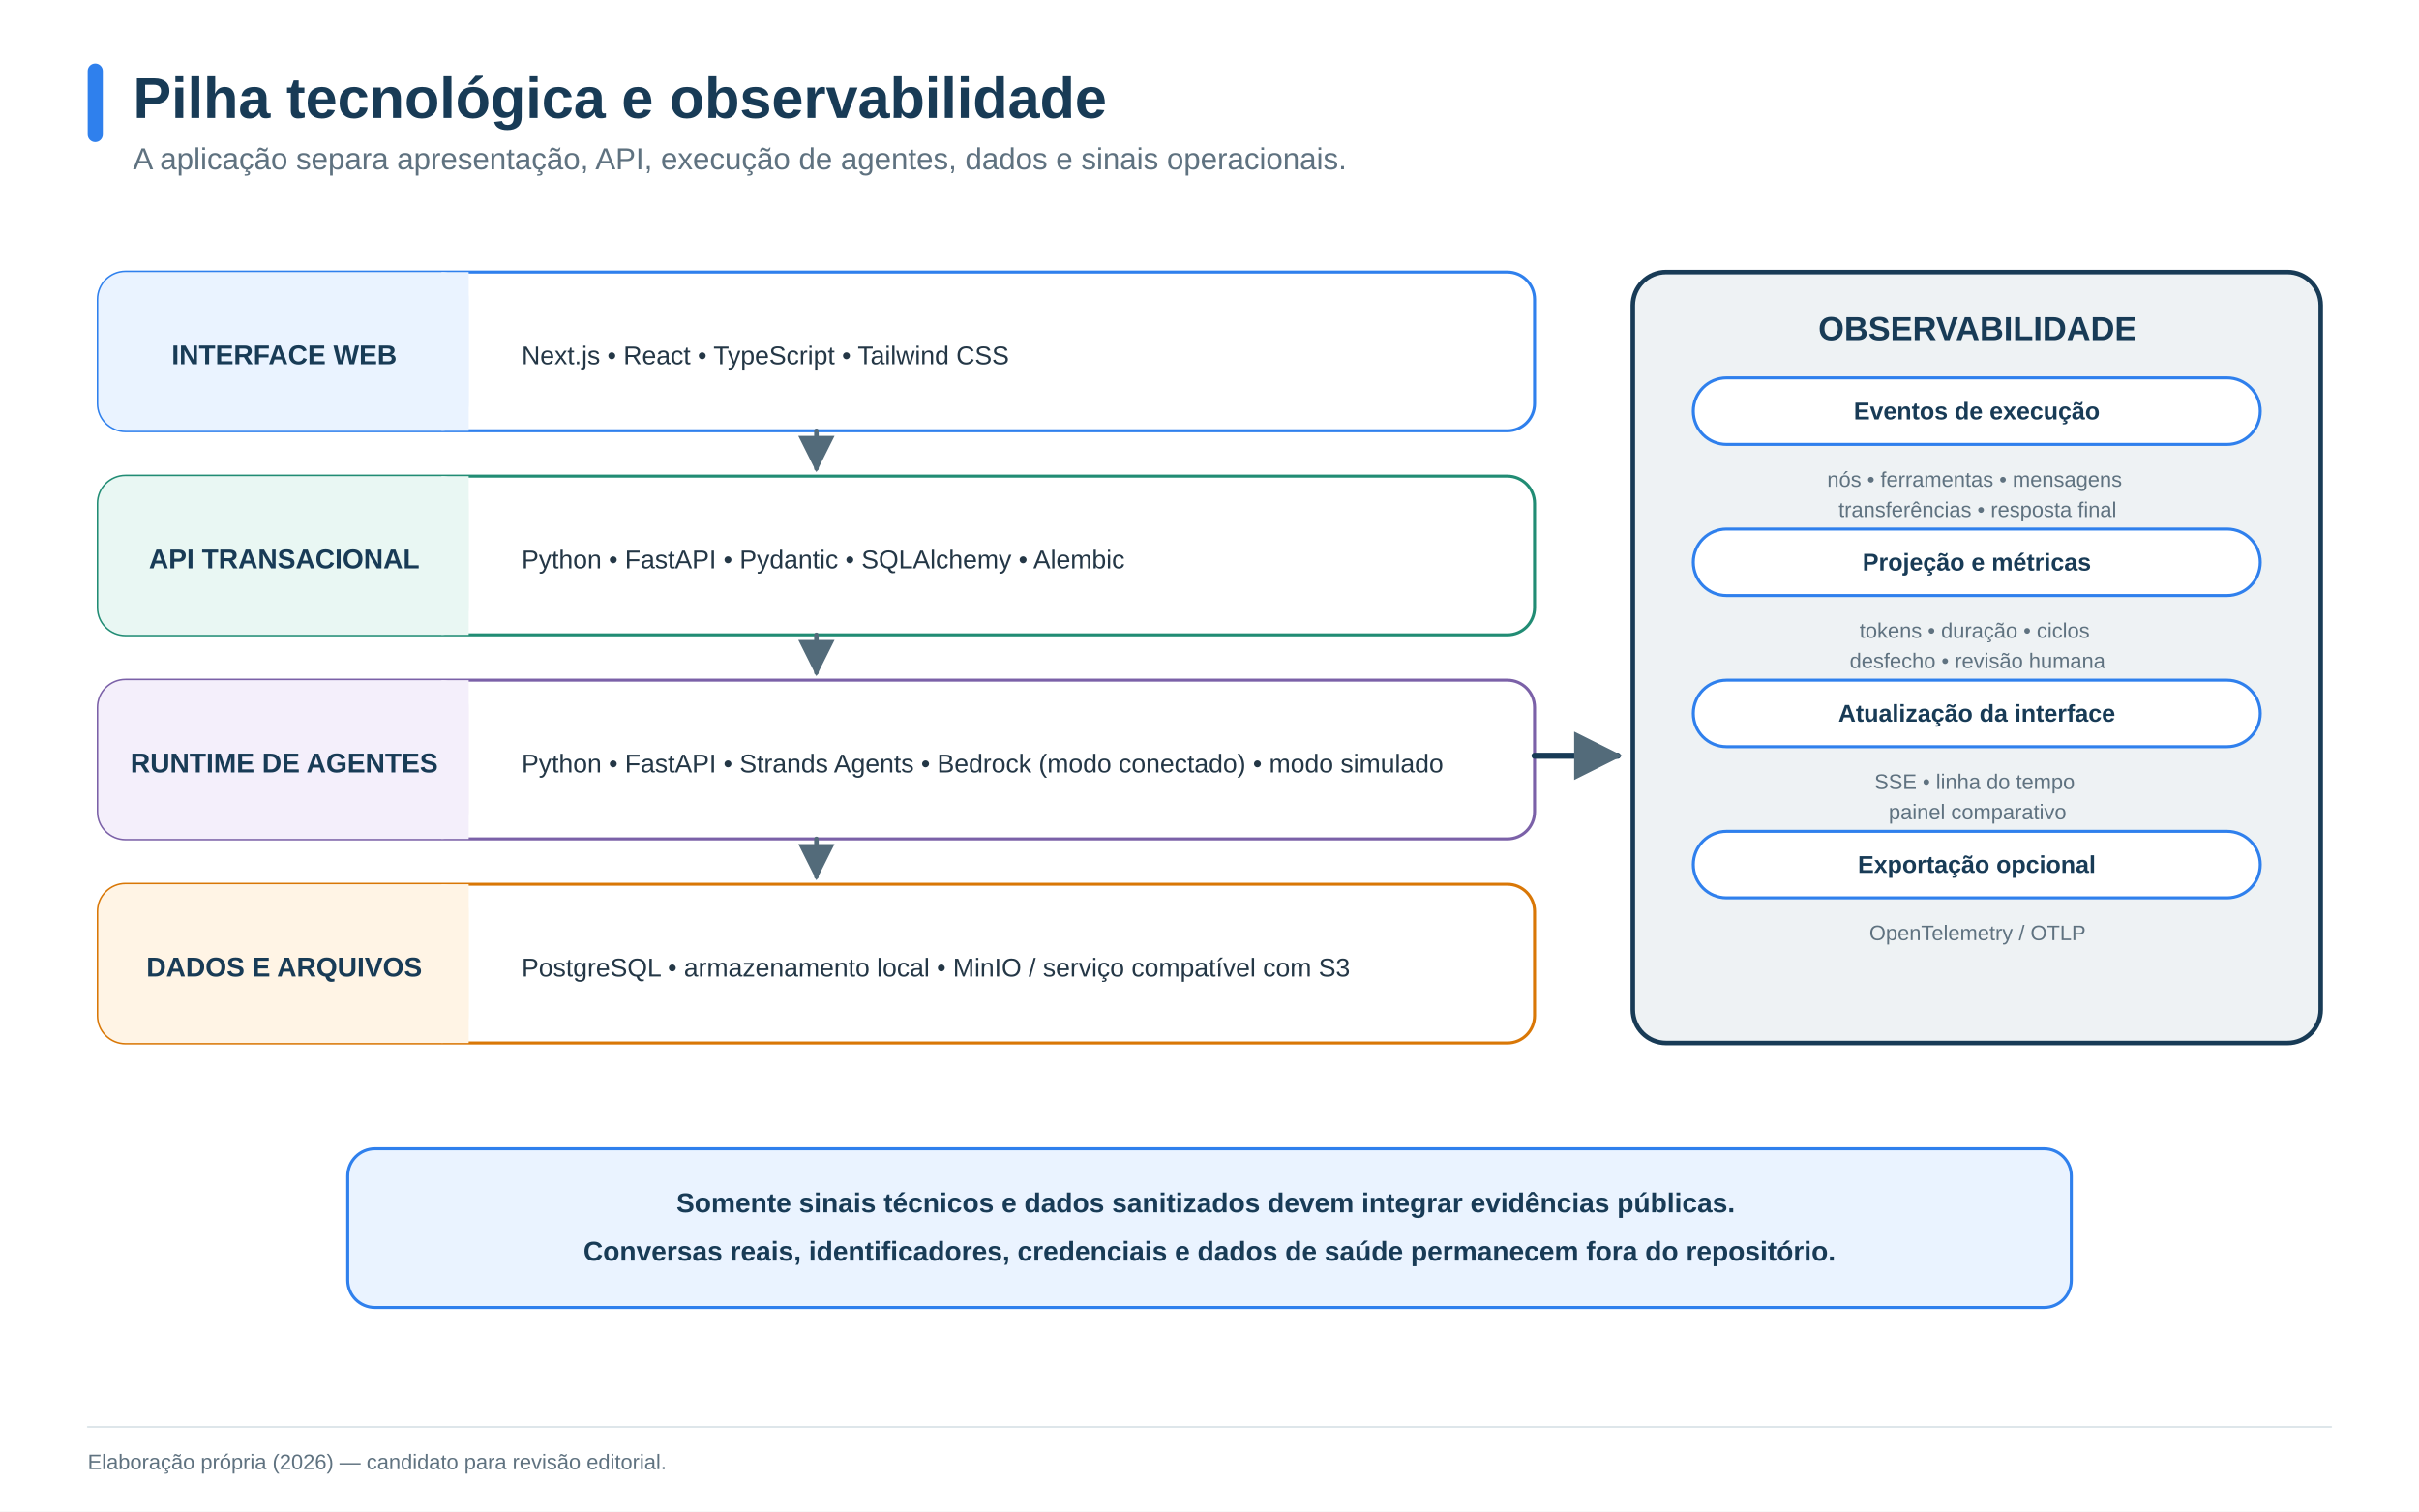
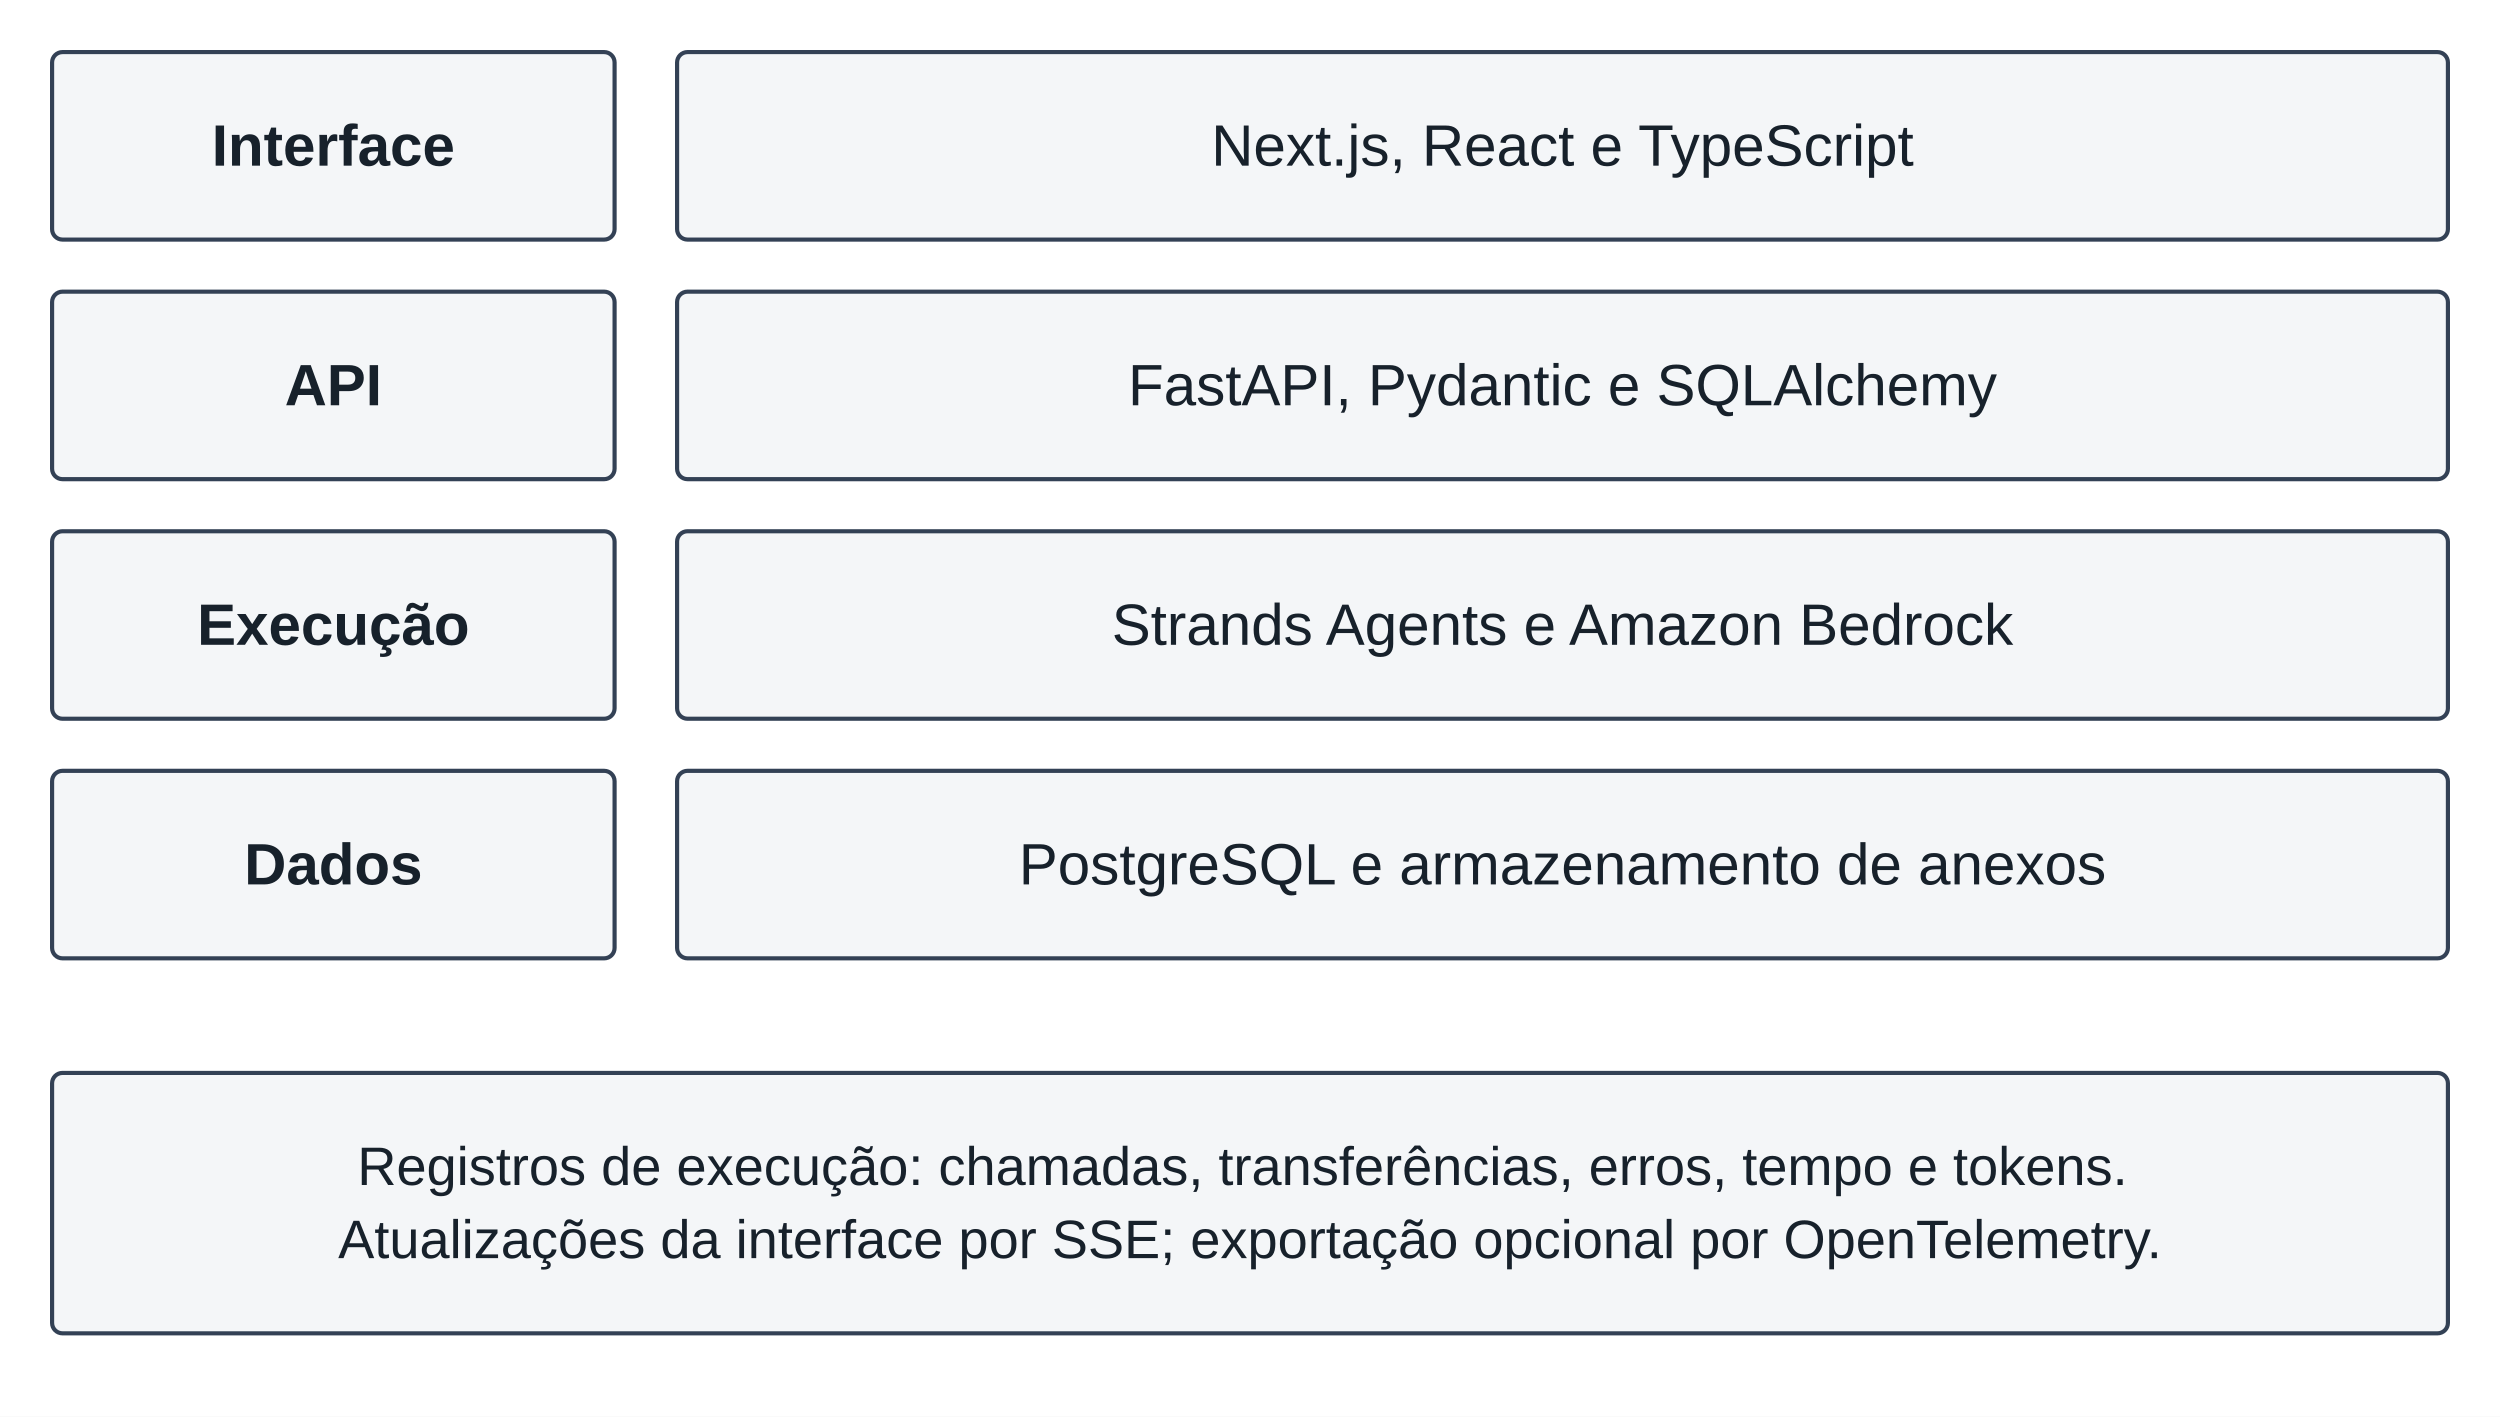
- <svg xmlns="http://www.w3.org/2000/svg" width="1600" height="1000" viewBox="0 0 1600 1000" role="img" aria-labelledby="title desc">
+ <svg xmlns="http://www.w3.org/2000/svg" width="1200" height="680" viewBox="0 0 1200 680" role="img" aria-labelledby="title desc">
  <defs>
-     <marker id="arrow" viewBox="0 0 10 10" refX="9" refY="5" markerWidth="8" markerHeight="8" orient="auto-start-reverse">
-       <path d="M 0 0 L 10 5 L 0 10 z" fill="#536B7A" />
+     <marker id="a" markerWidth="9" markerHeight="9" refX="8" refY="4" orient="auto" markerUnits="userSpaceOnUse">
+       <path d="M0,0 L8,4 L0,8 Z" fill="#334155" />
    </marker>
-     <marker id="arrowBlue" viewBox="0 0 10 10" refX="9" refY="5" markerWidth="8" markerHeight="8" orient="auto-start-reverse">
-       <path d="M 0 0 L 10 5 L 0 10 z" fill="#2F80ED" />
-     </marker>
-     <style>
-                 text { font-family: Arial, Helvetica, sans-serif; }
-                 .title { font-size: 38px; font-weight: 700; fill: #183B56; }
-                 .subtitle { font-size: 20px; fill: #5F7280; }
-                 .label { font-size: 22px; font-weight: 700; }
-                 .body { font-size: 18px; }
-                 .small { font-size: 15px; }
-                 .tiny { font-size: 13px; }
-               </style>
  </defs>
-   <rect width="1600" height="1000" fill="#FFFFFF" />
-   <rect x="58" y="42" width="10" height="52" rx="5" fill="#2F80ED" />
-   <text x="88" y="78" class="title">Pilha tecnológica e observabilidade</text>
-   <text x="88" y="112" class="subtitle">A aplicação separa apresentação, API, execução de agentes, dados e sinais operacionais.</text>
-   <rect x="65" y="180" width="950" height="105" rx="18" fill="#FFFFFF" stroke="#2F80ED" stroke-width="2" />
-   <rect x="65" y="180" width="245" height="105" rx="18" fill="#EAF3FF" />
-   <rect x="292" y="180" width="18" height="105" fill="#EAF3FF" />
-   <text x="188" y="241" font-size="18" font-weight="700" fill="#183B56" text-anchor="middle" font-style="normal">
-     <tspan x="188" dy="0">INTERFACE WEB</tspan>
-   </text>
-   <text x="345" y="241" font-size="17" font-weight="400" fill="#243746" text-anchor="start" font-style="normal">
-     <tspan x="345" dy="0">Next.js • React • TypeScript • Tailwind CSS</tspan>
-   </text>
-   <line x1="540" y1="285" x2="540" y2="310" stroke="#536B7A" stroke-width="3" stroke-linecap="round" marker-end="url(#arrow)" />
-   <rect x="65" y="315" width="950" height="105" rx="18" fill="#FFFFFF" stroke="#218C74" stroke-width="2" />
-   <rect x="65" y="315" width="245" height="105" rx="18" fill="#E9F7F3" />
-   <rect x="292" y="315" width="18" height="105" fill="#E9F7F3" />
-   <text x="188" y="376" font-size="18" font-weight="700" fill="#183B56" text-anchor="middle" font-style="normal">
-     <tspan x="188" dy="0">API TRANSACIONAL</tspan>
-   </text>
-   <text x="345" y="376" font-size="17" font-weight="400" fill="#243746" text-anchor="start" font-style="normal">
-     <tspan x="345" dy="0">Python • FastAPI • Pydantic • SQLAlchemy • Alembic</tspan>
-   </text>
-   <line x1="540" y1="420" x2="540" y2="445" stroke="#536B7A" stroke-width="3" stroke-linecap="round" marker-end="url(#arrow)" />
-   <rect x="65" y="450" width="950" height="105" rx="18" fill="#FFFFFF" stroke="#7B61A8" stroke-width="2" />
-   <rect x="65" y="450" width="245" height="105" rx="18" fill="#F4EFFB" />
-   <rect x="292" y="450" width="18" height="105" fill="#F4EFFB" />
-   <text x="188" y="511" font-size="18" font-weight="700" fill="#183B56" text-anchor="middle" font-style="normal">
-     <tspan x="188" dy="0">RUNTIME DE AGENTES</tspan>
-   </text>
-   <text x="345" y="511" font-size="17" font-weight="400" fill="#243746" text-anchor="start" font-style="normal">
-     <tspan x="345" dy="0">Python • FastAPI • Strands Agents • Bedrock (modo conectado) • modo simulado</tspan>
-   </text>
-   <line x1="540" y1="555" x2="540" y2="580" stroke="#536B7A" stroke-width="3" stroke-linecap="round" marker-end="url(#arrow)" />
-   <rect x="65" y="585" width="950" height="105" rx="18" fill="#FFFFFF" stroke="#D97706" stroke-width="2" />
-   <rect x="65" y="585" width="245" height="105" rx="18" fill="#FFF4E5" />
-   <rect x="292" y="585" width="18" height="105" fill="#FFF4E5" />
-   <text x="188" y="646" font-size="18" font-weight="700" fill="#183B56" text-anchor="middle" font-style="normal">
-     <tspan x="188" dy="0">DADOS E ARQUIVOS</tspan>
-   </text>
-   <text x="345" y="646" font-size="17" font-weight="400" fill="#243746" text-anchor="start" font-style="normal">
-     <tspan x="345" dy="0">PostgreSQL • armazenamento local • MinIO / serviço compatível com S3</tspan>
-   </text>
-   <rect x="1080" y="180" width="455" height="510" rx="22" fill="#EEF2F4" stroke="#183B56" stroke-width="3" />
-   <text x="1308" y="225" font-size="22" font-weight="700" fill="#183B56" text-anchor="middle" font-style="normal">
-     <tspan x="1308" dy="0">OBSERVABILIDADE</tspan>
-   </text>
-   <rect x="1120" y="250" width="375" height="44" rx="22.0" fill="#FFFFFF" stroke="#2F80ED" stroke-width="2" />
-   <text x="1307.5" y="277.44" font-size="16" font-weight="700" fill="#183B56" text-anchor="middle" font-style="normal">
-     <tspan x="1307.5" dy="0">Eventos de execução</tspan>
-   </text>
-   <text x="1308" y="322" font-size="14" font-weight="400" fill="#5F7280" text-anchor="middle" font-style="normal">
-     <tspan x="1308" dy="0">nós • ferramentas • mensagens</tspan>
-     <tspan x="1308" dy="20">transferências • resposta final</tspan>
-   </text>
-   <rect x="1120" y="350" width="375" height="44" rx="22.0" fill="#FFFFFF" stroke="#2F80ED" stroke-width="2" />
-   <text x="1307.5" y="377.44" font-size="16" font-weight="700" fill="#183B56" text-anchor="middle" font-style="normal">
-     <tspan x="1307.5" dy="0">Projeção e métricas</tspan>
-   </text>
-   <text x="1308" y="422" font-size="14" font-weight="400" fill="#5F7280" text-anchor="middle" font-style="normal">
-     <tspan x="1308" dy="0">tokens • duração • ciclos</tspan>
-     <tspan x="1308" dy="20">desfecho • revisão humana</tspan>
-   </text>
-   <rect x="1120" y="450" width="375" height="44" rx="22.0" fill="#FFFFFF" stroke="#2F80ED" stroke-width="2" />
-   <text x="1307.5" y="477.44" font-size="16" font-weight="700" fill="#183B56" text-anchor="middle" font-style="normal">
-     <tspan x="1307.5" dy="0">Atualização da interface</tspan>
-   </text>
-   <text x="1308" y="522" font-size="14" font-weight="400" fill="#5F7280" text-anchor="middle" font-style="normal">
-     <tspan x="1308" dy="0">SSE • linha do tempo</tspan>
-     <tspan x="1308" dy="20">painel comparativo</tspan>
-   </text>
-   <rect x="1120" y="550" width="375" height="44" rx="22.0" fill="#FFFFFF" stroke="#2F80ED" stroke-width="2" />
-   <text x="1307.5" y="577.44" font-size="16" font-weight="700" fill="#183B56" text-anchor="middle" font-style="normal">
-     <tspan x="1307.5" dy="0">Exportação opcional</tspan>
-   </text>
-   <text x="1308" y="622" font-size="14" font-weight="400" fill="#5F7280" text-anchor="middle" font-style="normal">
-     <tspan x="1308" dy="0">OpenTelemetry / OTLP</tspan>
-   </text>
-   <line x1="1015" y1="500" x2="1070" y2="500" stroke="#183B56" stroke-width="4" stroke-linecap="round" marker-end="url(#arrow)" />
-   <rect x="230" y="760" width="1140" height="105" rx="18" fill="#EAF3FF" stroke="#2F80ED" stroke-width="2" />
-   <text x="800" y="802" font-size="18" font-weight="700" fill="#183B56" text-anchor="middle" font-style="normal">
-     <tspan x="800" dy="0">Somente sinais técnicos e dados sanitizados devem integrar evidências públicas.</tspan>
-     <tspan x="800" dy="32">Conversas reais, identificadores, credenciais e dados de saúde permanecem fora do repositório.</tspan>
-   </text>
-   <line x1="58" y1="944" x2="1542" y2="944" stroke="#D6E0E5" stroke-width="1" stroke-linecap="round" />
-   <text x="58" y="972" font-size="14" font-weight="400" fill="#5F7280" text-anchor="start" font-style="normal">
-     <tspan x="58" dy="0">Elaboração própria (2026) — candidato para revisão editorial.</tspan>
-   </text>
+   <rect width="1200" height="680" fill="white" />
+   <g font-family="Arial, Helvetica, sans-serif" fill="#17212b">
+     <rect x="25" y="25" width="270" height="90" rx="5" fill="#f4f6f8" stroke="#334155" stroke-width="2" />
+     <text x="160.0" y="79.52" font-size="28" font-weight="700" text-anchor="middle">
+       <tspan x="160.0" dy="0">Interface</tspan>
+     </text>
+     <rect x="325" y="25" width="850" height="90" rx="5" fill="#f4f6f8" stroke="#334155" stroke-width="2" />
+     <text x="750.0" y="79.52" font-size="28" font-weight="400" text-anchor="middle">
+       <tspan x="750.0" dy="0">Next.js, React e TypeScript</tspan>
+     </text>
+     <rect x="25" y="140" width="270" height="90" rx="5" fill="#f4f6f8" stroke="#334155" stroke-width="2" />
+     <text x="160.0" y="194.52" font-size="28" font-weight="700" text-anchor="middle">
+       <tspan x="160.0" dy="0">API</tspan>
+     </text>
+     <rect x="325" y="140" width="850" height="90" rx="5" fill="#f4f6f8" stroke="#334155" stroke-width="2" />
+     <text x="750.0" y="194.52" font-size="28" font-weight="400" text-anchor="middle">
+       <tspan x="750.0" dy="0">FastAPI, Pydantic e SQLAlchemy</tspan>
+     </text>
+     <rect x="25" y="255" width="270" height="90" rx="5" fill="#f4f6f8" stroke="#334155" stroke-width="2" />
+     <text x="160.0" y="309.52" font-size="28" font-weight="700" text-anchor="middle">
+       <tspan x="160.0" dy="0">Execução</tspan>
+     </text>
+     <rect x="325" y="255" width="850" height="90" rx="5" fill="#f4f6f8" stroke="#334155" stroke-width="2" />
+     <text x="750.0" y="309.52" font-size="28" font-weight="400" text-anchor="middle">
+       <tspan x="750.0" dy="0">Strands Agents e Amazon Bedrock</tspan>
+     </text>
+     <rect x="25" y="370" width="270" height="90" rx="5" fill="#f4f6f8" stroke="#334155" stroke-width="2" />
+     <text x="160.0" y="424.52" font-size="28" font-weight="700" text-anchor="middle">
+       <tspan x="160.0" dy="0">Dados</tspan>
+     </text>
+     <rect x="325" y="370" width="850" height="90" rx="5" fill="#f4f6f8" stroke="#334155" stroke-width="2" />
+     <text x="750.0" y="424.52" font-size="28" font-weight="400" text-anchor="middle">
+       <tspan x="750.0" dy="0">PostgreSQL e armazenamento de anexos</tspan>
+     </text>
+     <rect x="25" y="515" width="1150" height="125" rx="5" fill="#f4f6f8" stroke="#334155" stroke-width="2" />
+     <text x="600.0" y="568.79" font-size="26" font-weight="400" text-anchor="middle">
+       <tspan x="600.0" dy="0">Registros de execução: chamadas, transferências, erros, tempo e tokens.</tspan>
+       <tspan x="600.0" dy="35.1">Atualizações da interface por SSE; exportação opcional por OpenTelemetry.</tspan>
+     </text>
+   </g>
</svg>
